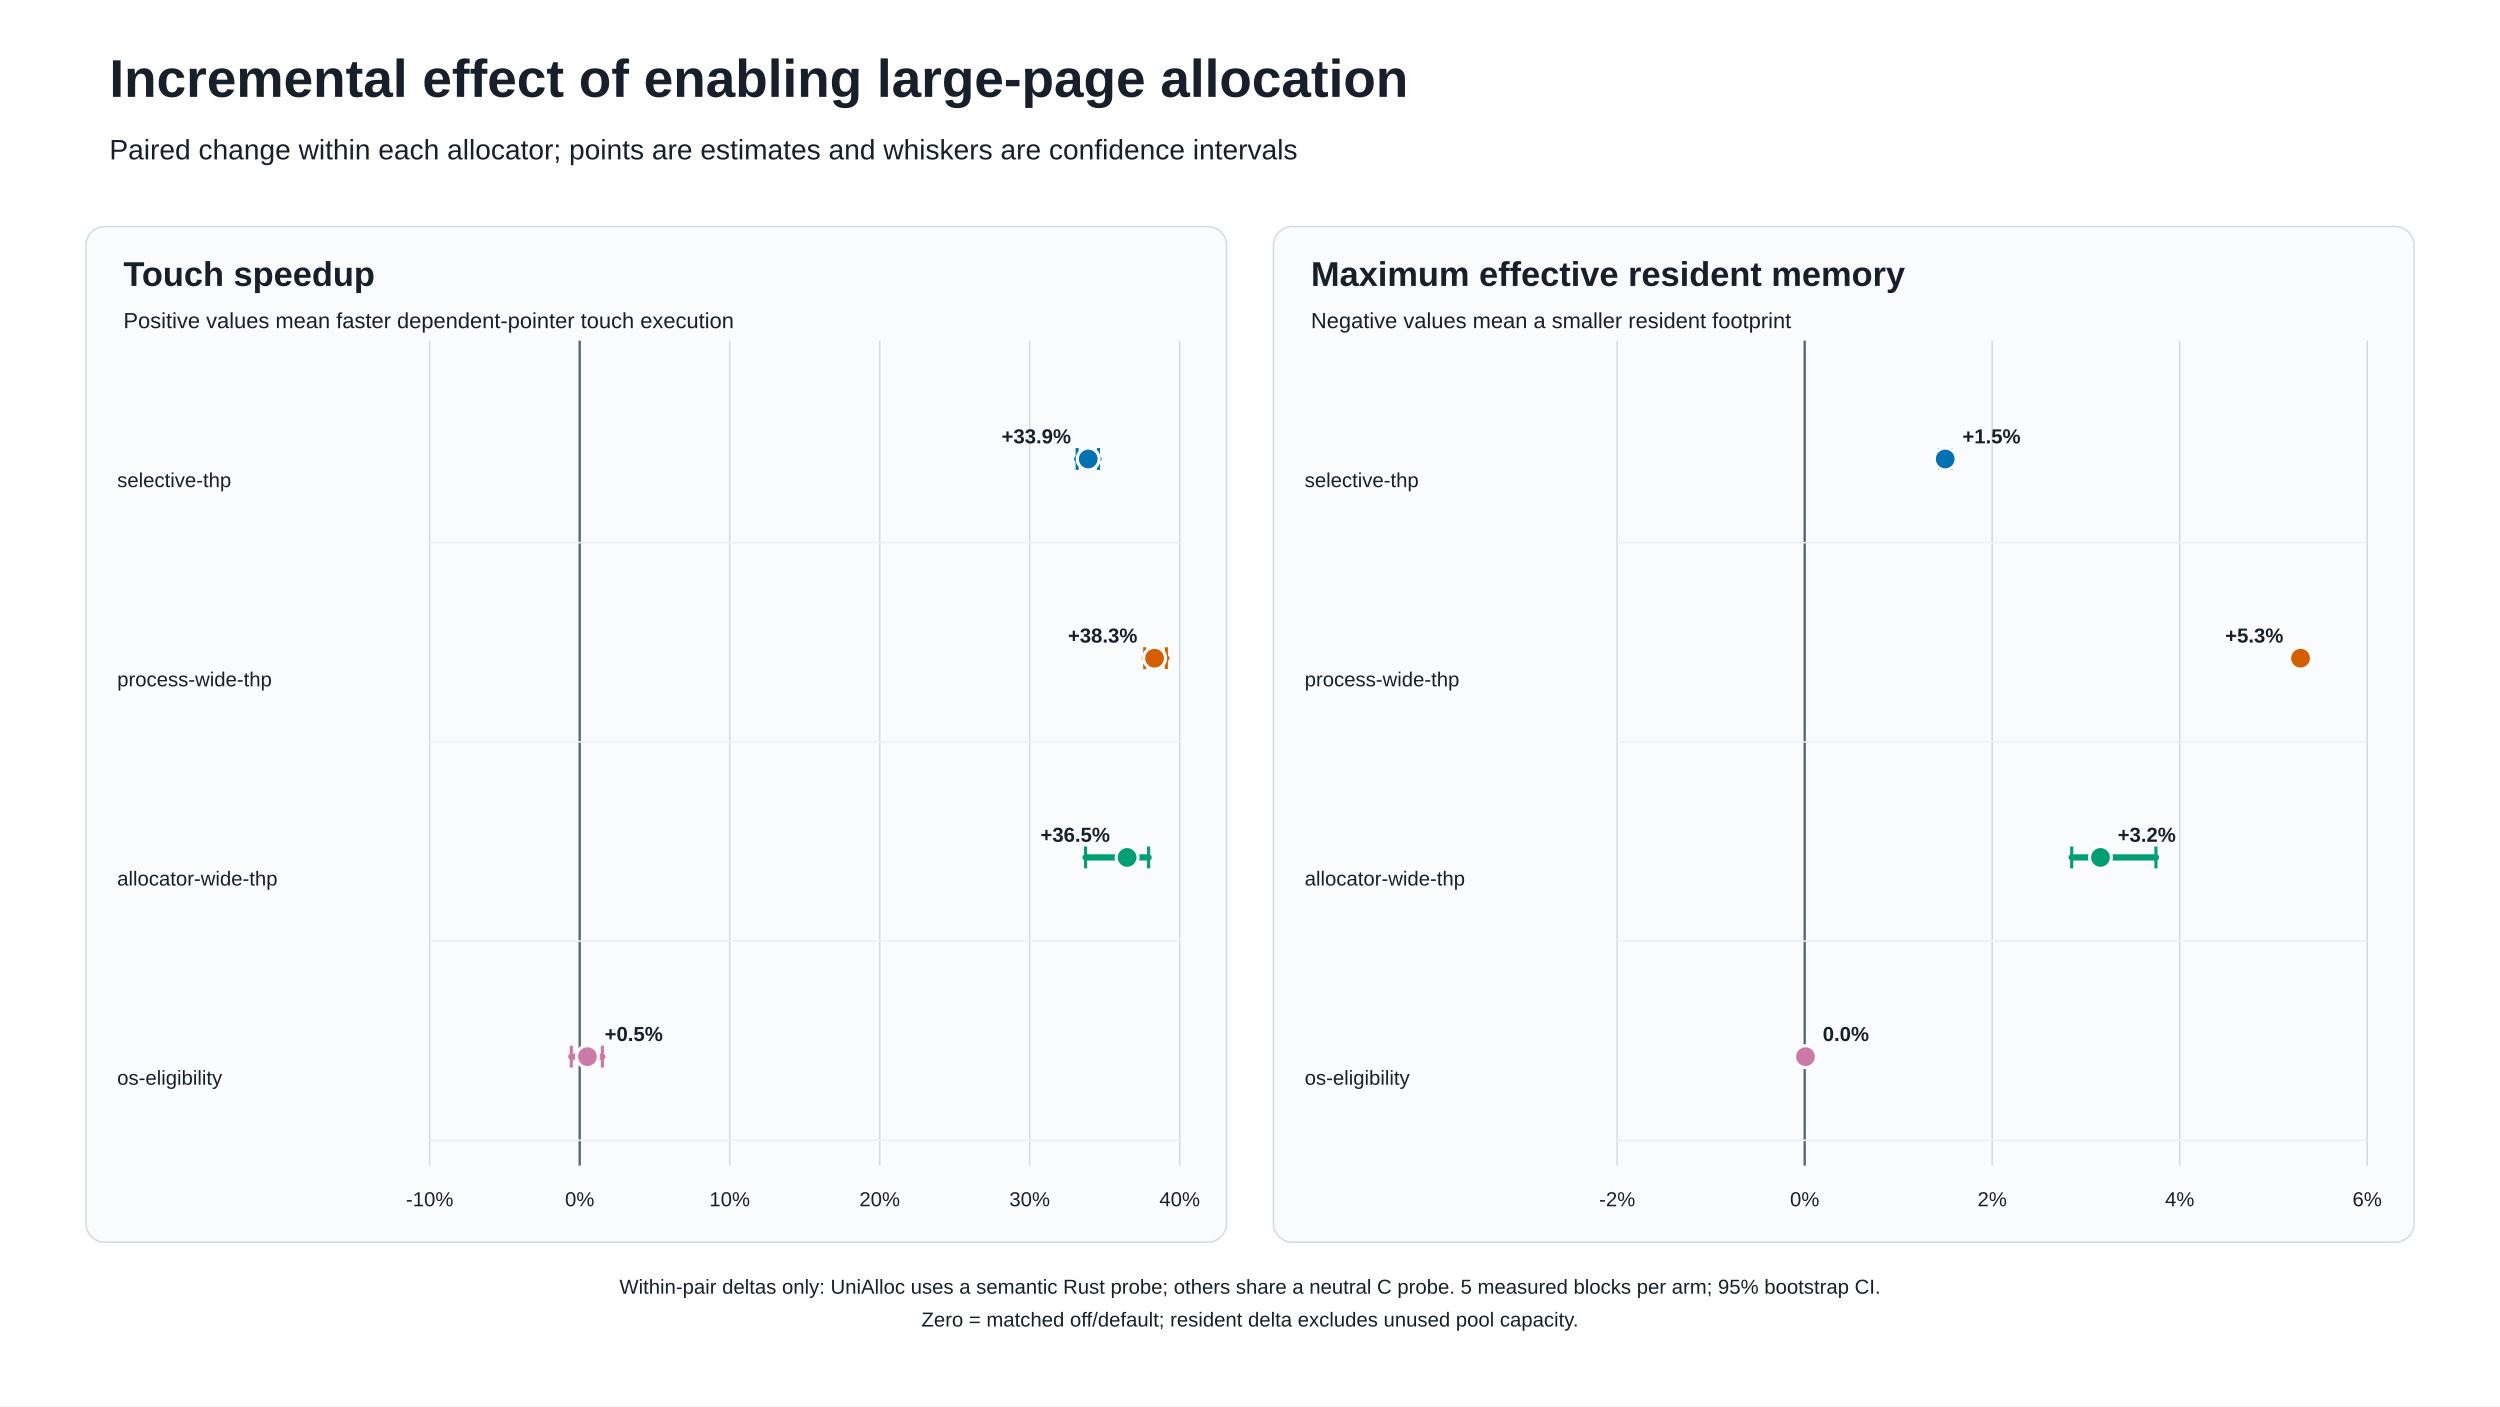
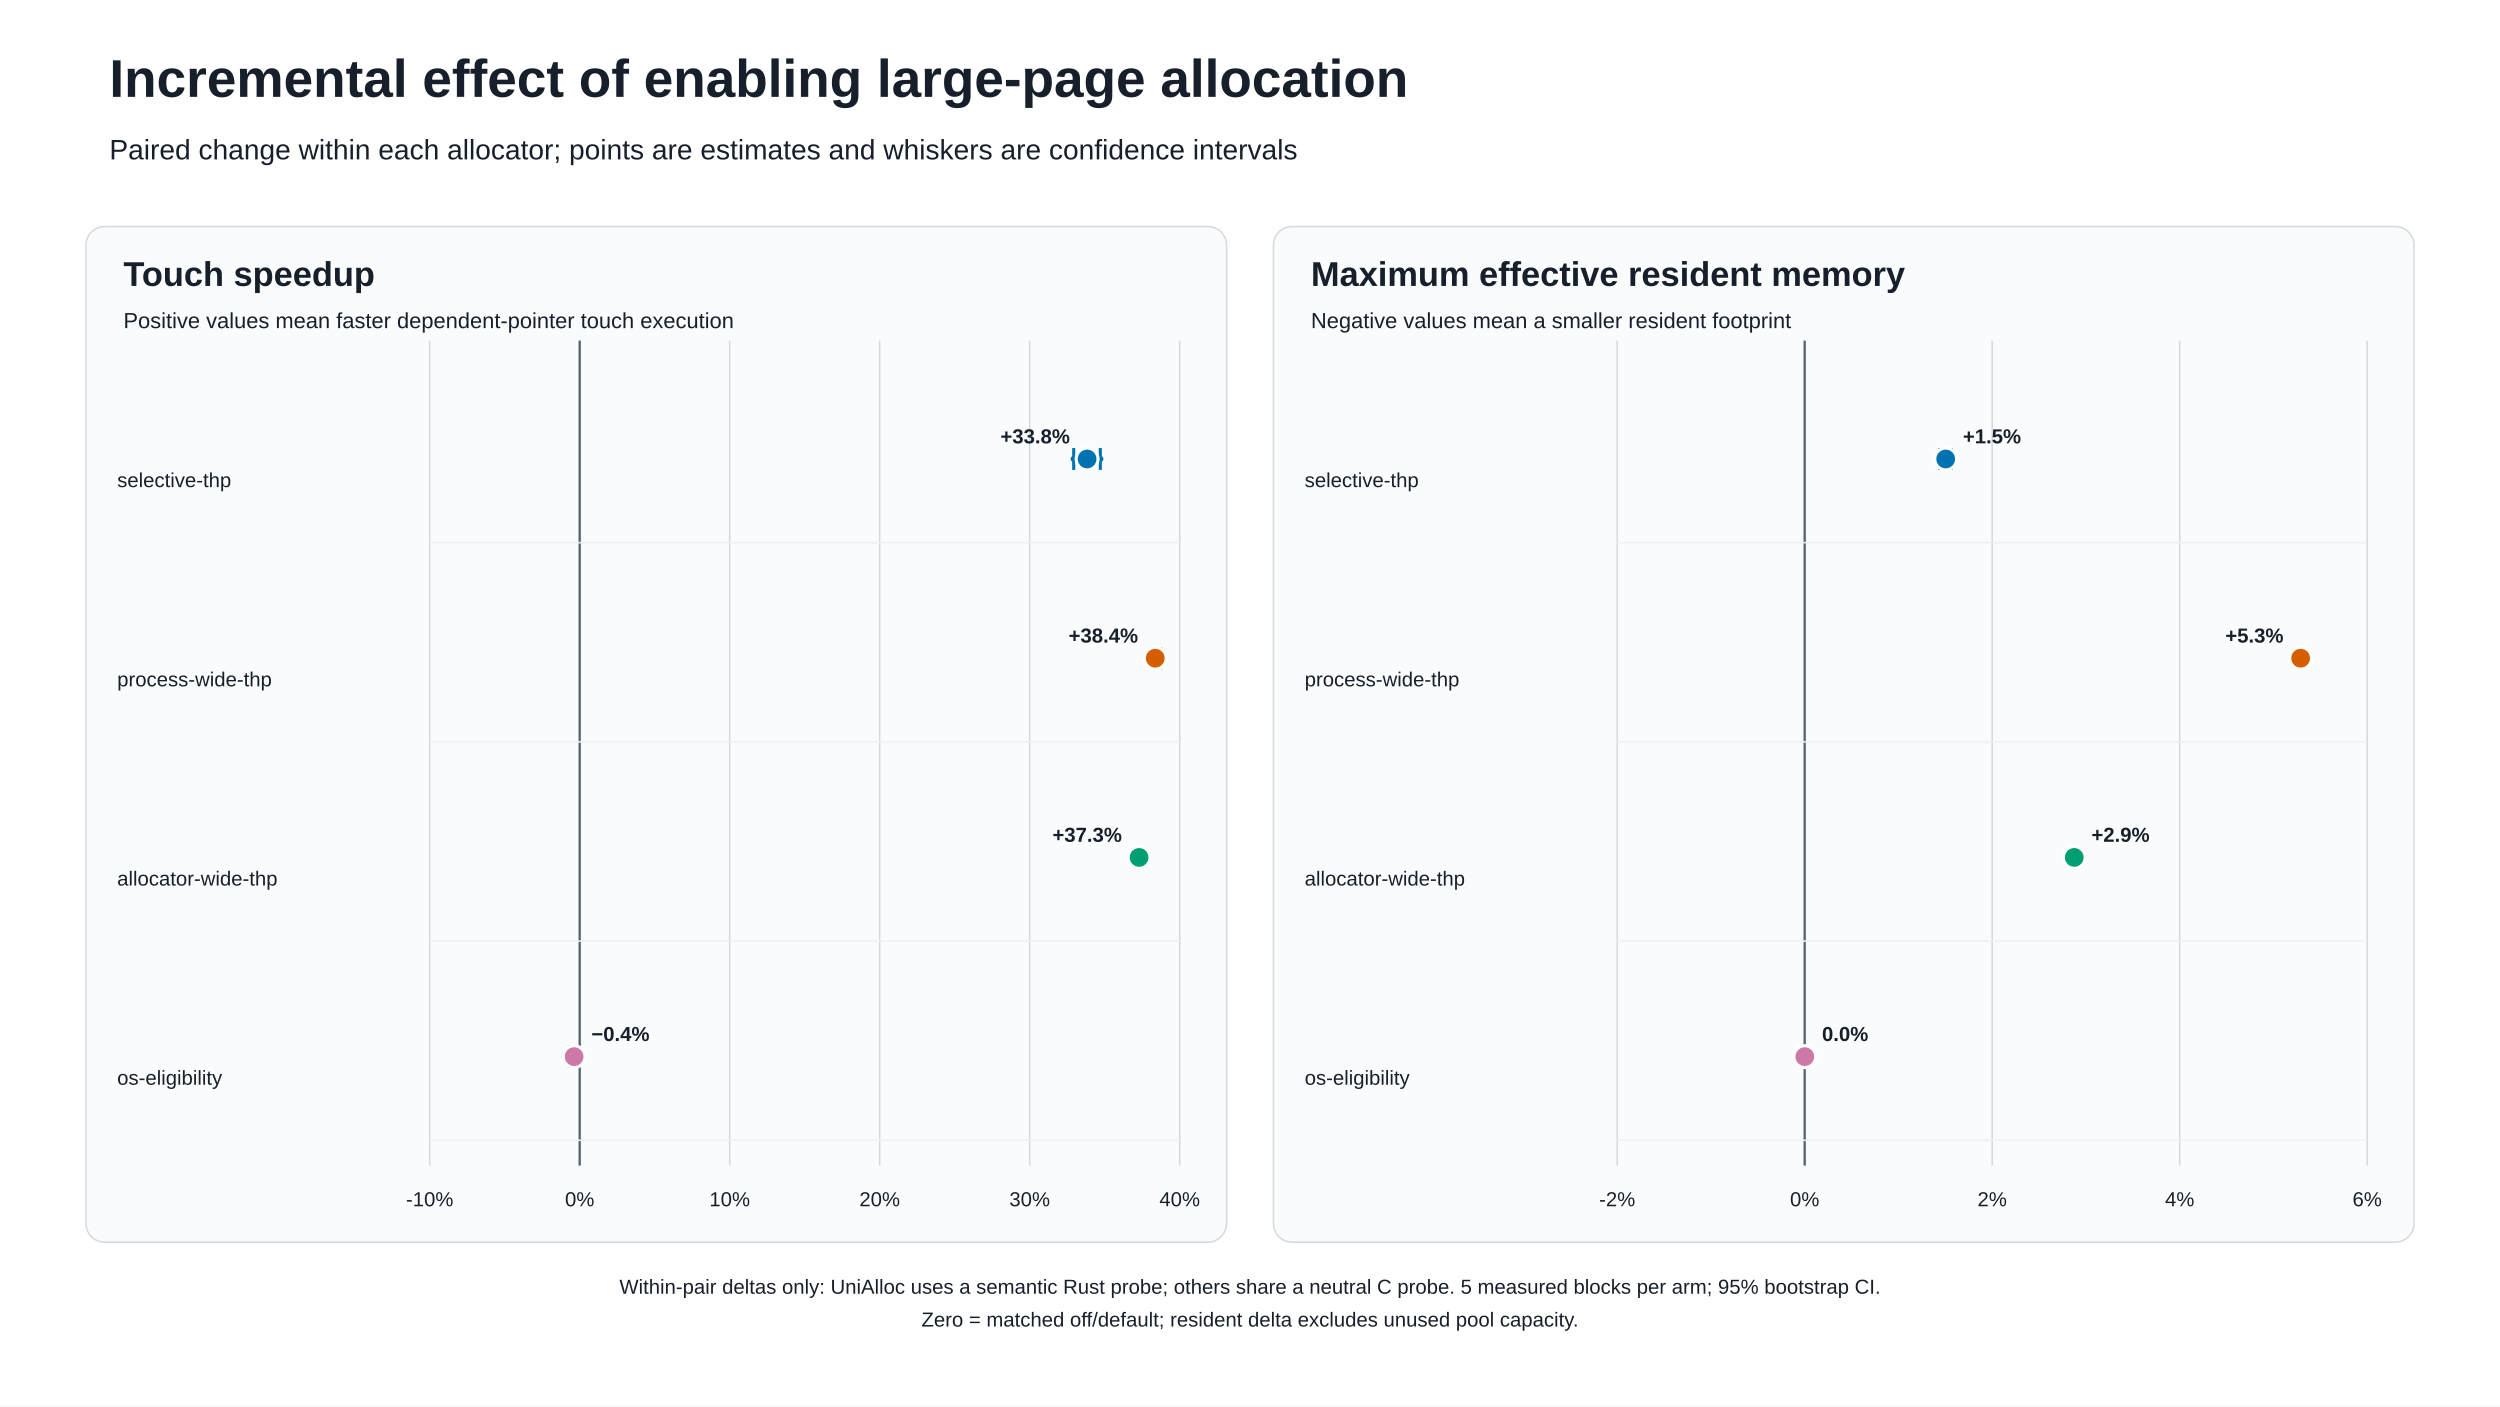
<svg xmlns="http://www.w3.org/2000/svg" width="1600" height="900" viewBox="0 0 1600 900" role="img" aria-labelledby="chart-title chart-description">
  <style>
    text { font-family: Arial, Helvetica, sans-serif; fill: #17202A; }
    .axis { stroke: #566573; stroke-width: 1.5; }
    .grid { stroke: #D5DBDB; stroke-width: 1; }
    .small { font-size: 15px; }
    .label { font-size: 17px; font-weight: 600; }
  </style>
  <rect id="background" x="0" y="0" width="1600" height="900" fill="#FFFFFF" />
  <text x="70" y="62" font-size="34" font-weight="700">Incremental effect of enabling large-page allocation</text>
  <text x="70" y="102" font-size="18" fill="#566573">Paired change within each allocator; points are estimates and whiskers are confidence intervals</text>
  <g class="effect-panel" data-metric="speedup_pct">
    <rect x="55.0" y="145.0" width="730.0" height="650.0" rx="12" fill="#FAFBFC" stroke="#D5DBDB" />
    <text x="79.0" y="183.0" font-size="22" font-weight="700">Touch speedup</text>
    <text x="79.0" y="210.0" font-size="14" fill="#566573">Positive values mean faster dependent-pointer touch execution</text>
    <line class="grid" x1="275.00" y1="218.0" x2="275.00" y2="746.0" />
    <text x="275.00" y="772.0" font-size="13" text-anchor="middle" fill="#566573">-10%</text>
    <line class="axis" x1="371.00" y1="218.0" x2="371.00" y2="746.0" />
    <text x="371.00" y="772.0" font-size="13" text-anchor="middle" fill="#566573">0%</text>
    <line class="grid" x1="467.00" y1="218.0" x2="467.00" y2="746.0" />
    <text x="467.00" y="772.0" font-size="13" text-anchor="middle" fill="#566573">10%</text>
    <line class="grid" x1="563.00" y1="218.0" x2="563.00" y2="746.0" />
    <text x="563.00" y="772.0" font-size="13" text-anchor="middle" fill="#566573">20%</text>
    <line class="grid" x1="659.00" y1="218.0" x2="659.00" y2="746.0" />
    <text x="659.00" y="772.0" font-size="13" text-anchor="middle" fill="#566573">30%</text>
    <line class="grid" x1="755.00" y1="218.0" x2="755.00" y2="746.0" />
    <text x="755.00" y="772.0" font-size="13" text-anchor="middle" fill="#566573">40%</text>
    <line x1="275.0" y1="347.30" x2="755.0" y2="347.30" stroke="#EDF1F2" />
    <text x="75.0" y="290.75" font-size="16.0" font-weight="600" />
    <text x="75.0" y="311.75" font-size="13.0" fill="#566573">selective-thp</text>
-     <line x1="689.38" y1="293.75" x2="703.01" y2="293.75" stroke="#0072B2" stroke-width="4" stroke-linecap="round" />
-     <line x1="689.38" y1="286.75" x2="689.38" y2="300.75" stroke="#0072B2" stroke-width="2" />
-     <line x1="703.01" y1="286.75" x2="703.01" y2="300.75" stroke="#0072B2" stroke-width="2" />
-     <circle cx="696.46" cy="293.75" r="7" fill="#0072B2" stroke="#FFFFFF" stroke-width="2" />
-     <text x="685.46" y="283.75" font-size="13" font-weight="700" text-anchor="end" fill="#0072B2">+33.9%</text>
+     <line x1="687.18" y1="293.75" x2="704.19" y2="293.75" stroke="#0072B2" stroke-width="4" stroke-linecap="round" />
+     <line x1="687.18" y1="286.75" x2="687.18" y2="300.75" stroke="#0072B2" stroke-width="2" />
+     <line x1="704.19" y1="286.75" x2="704.19" y2="300.75" stroke="#0072B2" stroke-width="2" />
+     <circle cx="695.74" cy="293.75" r="7" fill="#0072B2" stroke="#FFFFFF" stroke-width="2" />
+     <text x="684.74" y="283.75" font-size="13" font-weight="700" text-anchor="end" fill="#0072B2">+33.8%</text>
    <line x1="275.0" y1="474.80" x2="755.0" y2="474.80" stroke="#EDF1F2" />
    <text x="75.0" y="418.25" font-size="16.0" font-weight="600" />
    <text x="75.0" y="439.25" font-size="13.0" fill="#566573">process-wide-thp</text>
-     <line x1="732.64" y1="421.25" x2="746.46" y2="421.25" stroke="#D55E00" stroke-width="4" stroke-linecap="round" />
-     <line x1="732.64" y1="414.25" x2="732.64" y2="428.25" stroke="#D55E00" stroke-width="2" />
-     <line x1="746.46" y1="414.25" x2="746.46" y2="428.25" stroke="#D55E00" stroke-width="2" />
-     <circle cx="738.93" cy="421.25" r="7" fill="#D55E00" stroke="#FFFFFF" stroke-width="2" />
-     <text x="727.93" y="411.25" font-size="13" font-weight="700" text-anchor="end" fill="#D55E00">+38.3%</text>
+     <line x1="736.57" y1="421.25" x2="742.83" y2="421.25" stroke="#D55E00" stroke-width="4" stroke-linecap="round" />
+     <line x1="736.57" y1="414.25" x2="736.57" y2="428.25" stroke="#D55E00" stroke-width="2" />
+     <line x1="742.83" y1="414.25" x2="742.83" y2="428.25" stroke="#D55E00" stroke-width="2" />
+     <circle cx="739.37" cy="421.25" r="7" fill="#D55E00" stroke="#FFFFFF" stroke-width="2" />
+     <text x="728.37" y="411.25" font-size="13" font-weight="700" text-anchor="end" fill="#D55E00">+38.4%</text>
    <line x1="275.0" y1="602.30" x2="755.0" y2="602.30" stroke="#EDF1F2" />
    <text x="75.0" y="545.75" font-size="16.0" font-weight="600" />
    <text x="75.0" y="566.75" font-size="13.0" fill="#566573">allocator-wide-thp</text>
-     <line x1="694.78" y1="548.75" x2="735.11" y2="548.75" stroke="#009E73" stroke-width="4" stroke-linecap="round" />
-     <line x1="694.78" y1="541.75" x2="694.78" y2="555.75" stroke="#009E73" stroke-width="2" />
-     <line x1="735.11" y1="541.75" x2="735.11" y2="555.75" stroke="#009E73" stroke-width="2" />
-     <circle cx="721.36" cy="548.75" r="7" fill="#009E73" stroke="#FFFFFF" stroke-width="2" />
-     <text x="710.36" y="538.75" font-size="13" font-weight="700" text-anchor="end" fill="#009E73">+36.5%</text>
+     <line x1="726.44" y1="548.75" x2="731.58" y2="548.75" stroke="#009E73" stroke-width="4" stroke-linecap="round" />
+     <line x1="726.44" y1="541.75" x2="726.44" y2="555.75" stroke="#009E73" stroke-width="2" />
+     <line x1="731.58" y1="541.75" x2="731.58" y2="555.75" stroke="#009E73" stroke-width="2" />
+     <circle cx="729.02" cy="548.75" r="7" fill="#009E73" stroke="#FFFFFF" stroke-width="2" />
+     <text x="718.02" y="538.75" font-size="13" font-weight="700" text-anchor="end" fill="#009E73">+37.3%</text>
    <line x1="275.0" y1="729.80" x2="755.0" y2="729.80" stroke="#EDF1F2" />
    <text x="75.0" y="673.25" font-size="16.0" font-weight="600" />
    <text x="75.0" y="694.25" font-size="13.0" fill="#566573">os-eligibility</text>
-     <line x1="365.64" y1="676.25" x2="385.52" y2="676.25" stroke="#CC79A7" stroke-width="4" stroke-linecap="round" />
-     <line x1="365.64" y1="669.25" x2="365.64" y2="683.25" stroke="#CC79A7" stroke-width="2" />
-     <line x1="385.52" y1="669.25" x2="385.52" y2="683.25" stroke="#CC79A7" stroke-width="2" />
-     <circle cx="375.97" cy="676.25" r="7" fill="#CC79A7" stroke="#FFFFFF" stroke-width="2" />
-     <text x="386.97" y="666.25" font-size="13" font-weight="700" text-anchor="start" fill="#CC79A7">+0.5%</text>
+     <line x1="364.17" y1="676.25" x2="370.24" y2="676.25" stroke="#CC79A7" stroke-width="4" stroke-linecap="round" />
+     <line x1="364.17" y1="669.25" x2="364.17" y2="683.25" stroke="#CC79A7" stroke-width="2" />
+     <line x1="370.24" y1="669.25" x2="370.24" y2="683.25" stroke="#CC79A7" stroke-width="2" />
+     <circle cx="367.46" cy="676.25" r="7" fill="#CC79A7" stroke="#FFFFFF" stroke-width="2" />
+     <text x="378.46" y="666.25" font-size="13" font-weight="700" text-anchor="start" fill="#CC79A7">−0.4%</text>
  </g>
  <g class="effect-panel" data-metric="max_resident_change_pct">
    <rect x="815.0" y="145.0" width="730.0" height="650.0" rx="12" fill="#FAFBFC" stroke="#D5DBDB" />
    <text x="839.0" y="183.0" font-size="22" font-weight="700">Maximum effective resident memory</text>
    <text x="839.0" y="210.0" font-size="14" fill="#566573">Negative values mean a smaller resident footprint</text>
    <line class="grid" x1="1035.00" y1="218.0" x2="1035.00" y2="746.0" />
    <text x="1035.00" y="772.0" font-size="13" text-anchor="middle" fill="#566573">-2%</text>
    <line class="axis" x1="1155.00" y1="218.0" x2="1155.00" y2="746.0" />
    <text x="1155.00" y="772.0" font-size="13" text-anchor="middle" fill="#566573">0%</text>
    <line class="grid" x1="1275.00" y1="218.0" x2="1275.00" y2="746.0" />
    <text x="1275.00" y="772.0" font-size="13" text-anchor="middle" fill="#566573">2%</text>
    <line class="grid" x1="1395.00" y1="218.0" x2="1395.00" y2="746.0" />
    <text x="1395.00" y="772.0" font-size="13" text-anchor="middle" fill="#566573">4%</text>
    <line class="grid" x1="1515.00" y1="218.0" x2="1515.00" y2="746.0" />
    <text x="1515.00" y="772.0" font-size="13" text-anchor="middle" fill="#566573">6%</text>
    <line x1="1035.0" y1="347.30" x2="1515.0" y2="347.30" stroke="#EDF1F2" />
    <text x="835.0" y="290.75" font-size="16.0" font-weight="600" />
    <text x="835.0" y="311.75" font-size="13.0" fill="#566573">selective-thp</text>
-     <line x1="1241.29" y1="293.75" x2="1248.52" y2="293.75" stroke="#0072B2" stroke-width="4" stroke-linecap="round" />
-     <line x1="1241.29" y1="286.75" x2="1241.29" y2="300.75" stroke="#0072B2" stroke-width="2" />
-     <line x1="1248.52" y1="286.75" x2="1248.52" y2="300.75" stroke="#0072B2" stroke-width="2" />
-     <circle cx="1244.94" cy="293.75" r="7" fill="#0072B2" stroke="#FFFFFF" stroke-width="2" />
-     <text x="1255.94" y="283.75" font-size="13" font-weight="700" text-anchor="start" fill="#0072B2">+1.5%</text>
+     <line x1="1241.50" y1="293.75" x2="1248.83" y2="293.75" stroke="#0072B2" stroke-width="4" stroke-linecap="round" />
+     <line x1="1241.50" y1="286.75" x2="1241.50" y2="300.75" stroke="#0072B2" stroke-width="2" />
+     <line x1="1248.83" y1="286.75" x2="1248.83" y2="300.75" stroke="#0072B2" stroke-width="2" />
+     <circle cx="1245.25" cy="293.75" r="7" fill="#0072B2" stroke="#FFFFFF" stroke-width="2" />
+     <text x="1256.25" y="283.75" font-size="13" font-weight="700" text-anchor="start" fill="#0072B2">+1.5%</text>
    <line x1="1035.0" y1="474.80" x2="1515.0" y2="474.80" stroke="#EDF1F2" />
    <text x="835.0" y="418.25" font-size="16.0" font-weight="600" />
    <text x="835.0" y="439.25" font-size="13.0" fill="#566573">process-wide-thp</text>
-     <line x1="1472.24" y1="421.25" x2="1472.46" y2="421.25" stroke="#D55E00" stroke-width="4" stroke-linecap="round" />
+     <line x1="1472.24" y1="421.25" x2="1472.60" y2="421.25" stroke="#D55E00" stroke-width="4" stroke-linecap="round" />
    <line x1="1472.24" y1="414.25" x2="1472.24" y2="428.25" stroke="#D55E00" stroke-width="2" />
-     <line x1="1472.46" y1="414.25" x2="1472.46" y2="428.25" stroke="#D55E00" stroke-width="2" />
-     <circle cx="1472.35" cy="421.25" r="7" fill="#D55E00" stroke="#FFFFFF" stroke-width="2" />
-     <text x="1461.35" y="411.25" font-size="13" font-weight="700" text-anchor="end" fill="#D55E00">+5.3%</text>
+     <line x1="1472.60" y1="414.25" x2="1472.60" y2="428.25" stroke="#D55E00" stroke-width="2" />
+     <circle cx="1472.42" cy="421.25" r="7" fill="#D55E00" stroke="#FFFFFF" stroke-width="2" />
+     <text x="1461.42" y="411.25" font-size="13" font-weight="700" text-anchor="end" fill="#D55E00">+5.3%</text>
    <line x1="1035.0" y1="602.30" x2="1515.0" y2="602.30" stroke="#EDF1F2" />
    <text x="835.0" y="545.75" font-size="16.0" font-weight="600" />
    <text x="835.0" y="566.75" font-size="13.0" fill="#566573">allocator-wide-thp</text>
-     <line x1="1325.89" y1="548.75" x2="1379.80" y2="548.75" stroke="#009E73" stroke-width="4" stroke-linecap="round" />
-     <line x1="1325.89" y1="541.75" x2="1325.89" y2="555.75" stroke="#009E73" stroke-width="2" />
-     <line x1="1379.80" y1="541.75" x2="1379.80" y2="555.75" stroke="#009E73" stroke-width="2" />
-     <circle cx="1344.30" cy="548.75" r="7" fill="#009E73" stroke="#FFFFFF" stroke-width="2" />
-     <text x="1355.30" y="538.75" font-size="13" font-weight="700" text-anchor="start" fill="#009E73">+3.2%</text>
+     <line x1="1325.97" y1="548.75" x2="1329.06" y2="548.75" stroke="#009E73" stroke-width="4" stroke-linecap="round" />
+     <line x1="1325.97" y1="541.75" x2="1325.97" y2="555.75" stroke="#009E73" stroke-width="2" />
+     <line x1="1329.06" y1="541.75" x2="1329.06" y2="555.75" stroke="#009E73" stroke-width="2" />
+     <circle cx="1327.52" cy="548.75" r="7" fill="#009E73" stroke="#FFFFFF" stroke-width="2" />
+     <text x="1338.52" y="538.75" font-size="13" font-weight="700" text-anchor="start" fill="#009E73">+2.9%</text>
    <line x1="1035.0" y1="729.80" x2="1515.0" y2="729.80" stroke="#EDF1F2" />
    <text x="835.0" y="673.25" font-size="16.0" font-weight="600" />
    <text x="835.0" y="694.25" font-size="13.0" fill="#566573">os-eligibility</text>
-     <line x1="1154.47" y1="676.25" x2="1156.61" y2="676.25" stroke="#CC79A7" stroke-width="4" stroke-linecap="round" />
-     <line x1="1154.47" y1="669.25" x2="1154.47" y2="683.25" stroke="#CC79A7" stroke-width="2" />
-     <line x1="1156.61" y1="669.25" x2="1156.61" y2="683.25" stroke="#CC79A7" stroke-width="2" />
-     <circle cx="1155.53" cy="676.25" r="7" fill="#CC79A7" stroke="#FFFFFF" stroke-width="2" />
-     <text x="1166.53" y="666.25" font-size="13" font-weight="700" text-anchor="start" fill="#CC79A7">0.0%</text>
+     <line x1="1153.95" y1="676.25" x2="1156.19" y2="676.25" stroke="#CC79A7" stroke-width="4" stroke-linecap="round" />
+     <line x1="1153.95" y1="669.25" x2="1153.95" y2="683.25" stroke="#CC79A7" stroke-width="2" />
+     <line x1="1156.19" y1="669.25" x2="1156.19" y2="683.25" stroke="#CC79A7" stroke-width="2" />
+     <circle cx="1155.07" cy="676.25" r="7" fill="#CC79A7" stroke="#FFFFFF" stroke-width="2" />
+     <text x="1166.07" y="666.25" font-size="13" font-weight="700" text-anchor="start" fill="#CC79A7">0.0%</text>
  </g>
  <text x="800" y="828.0" font-size="13" text-anchor="middle" fill="#566573">Within-pair deltas only: UniAlloc uses a semantic Rust probe; others share a neutral C probe. 5 measured blocks per arm; 95% bootstrap CI.</text>
  <text x="800" y="849.0" font-size="13" text-anchor="middle" fill="#566573">Zero = matched off/default; resident delta excludes unused pool capacity.</text>
</svg>
